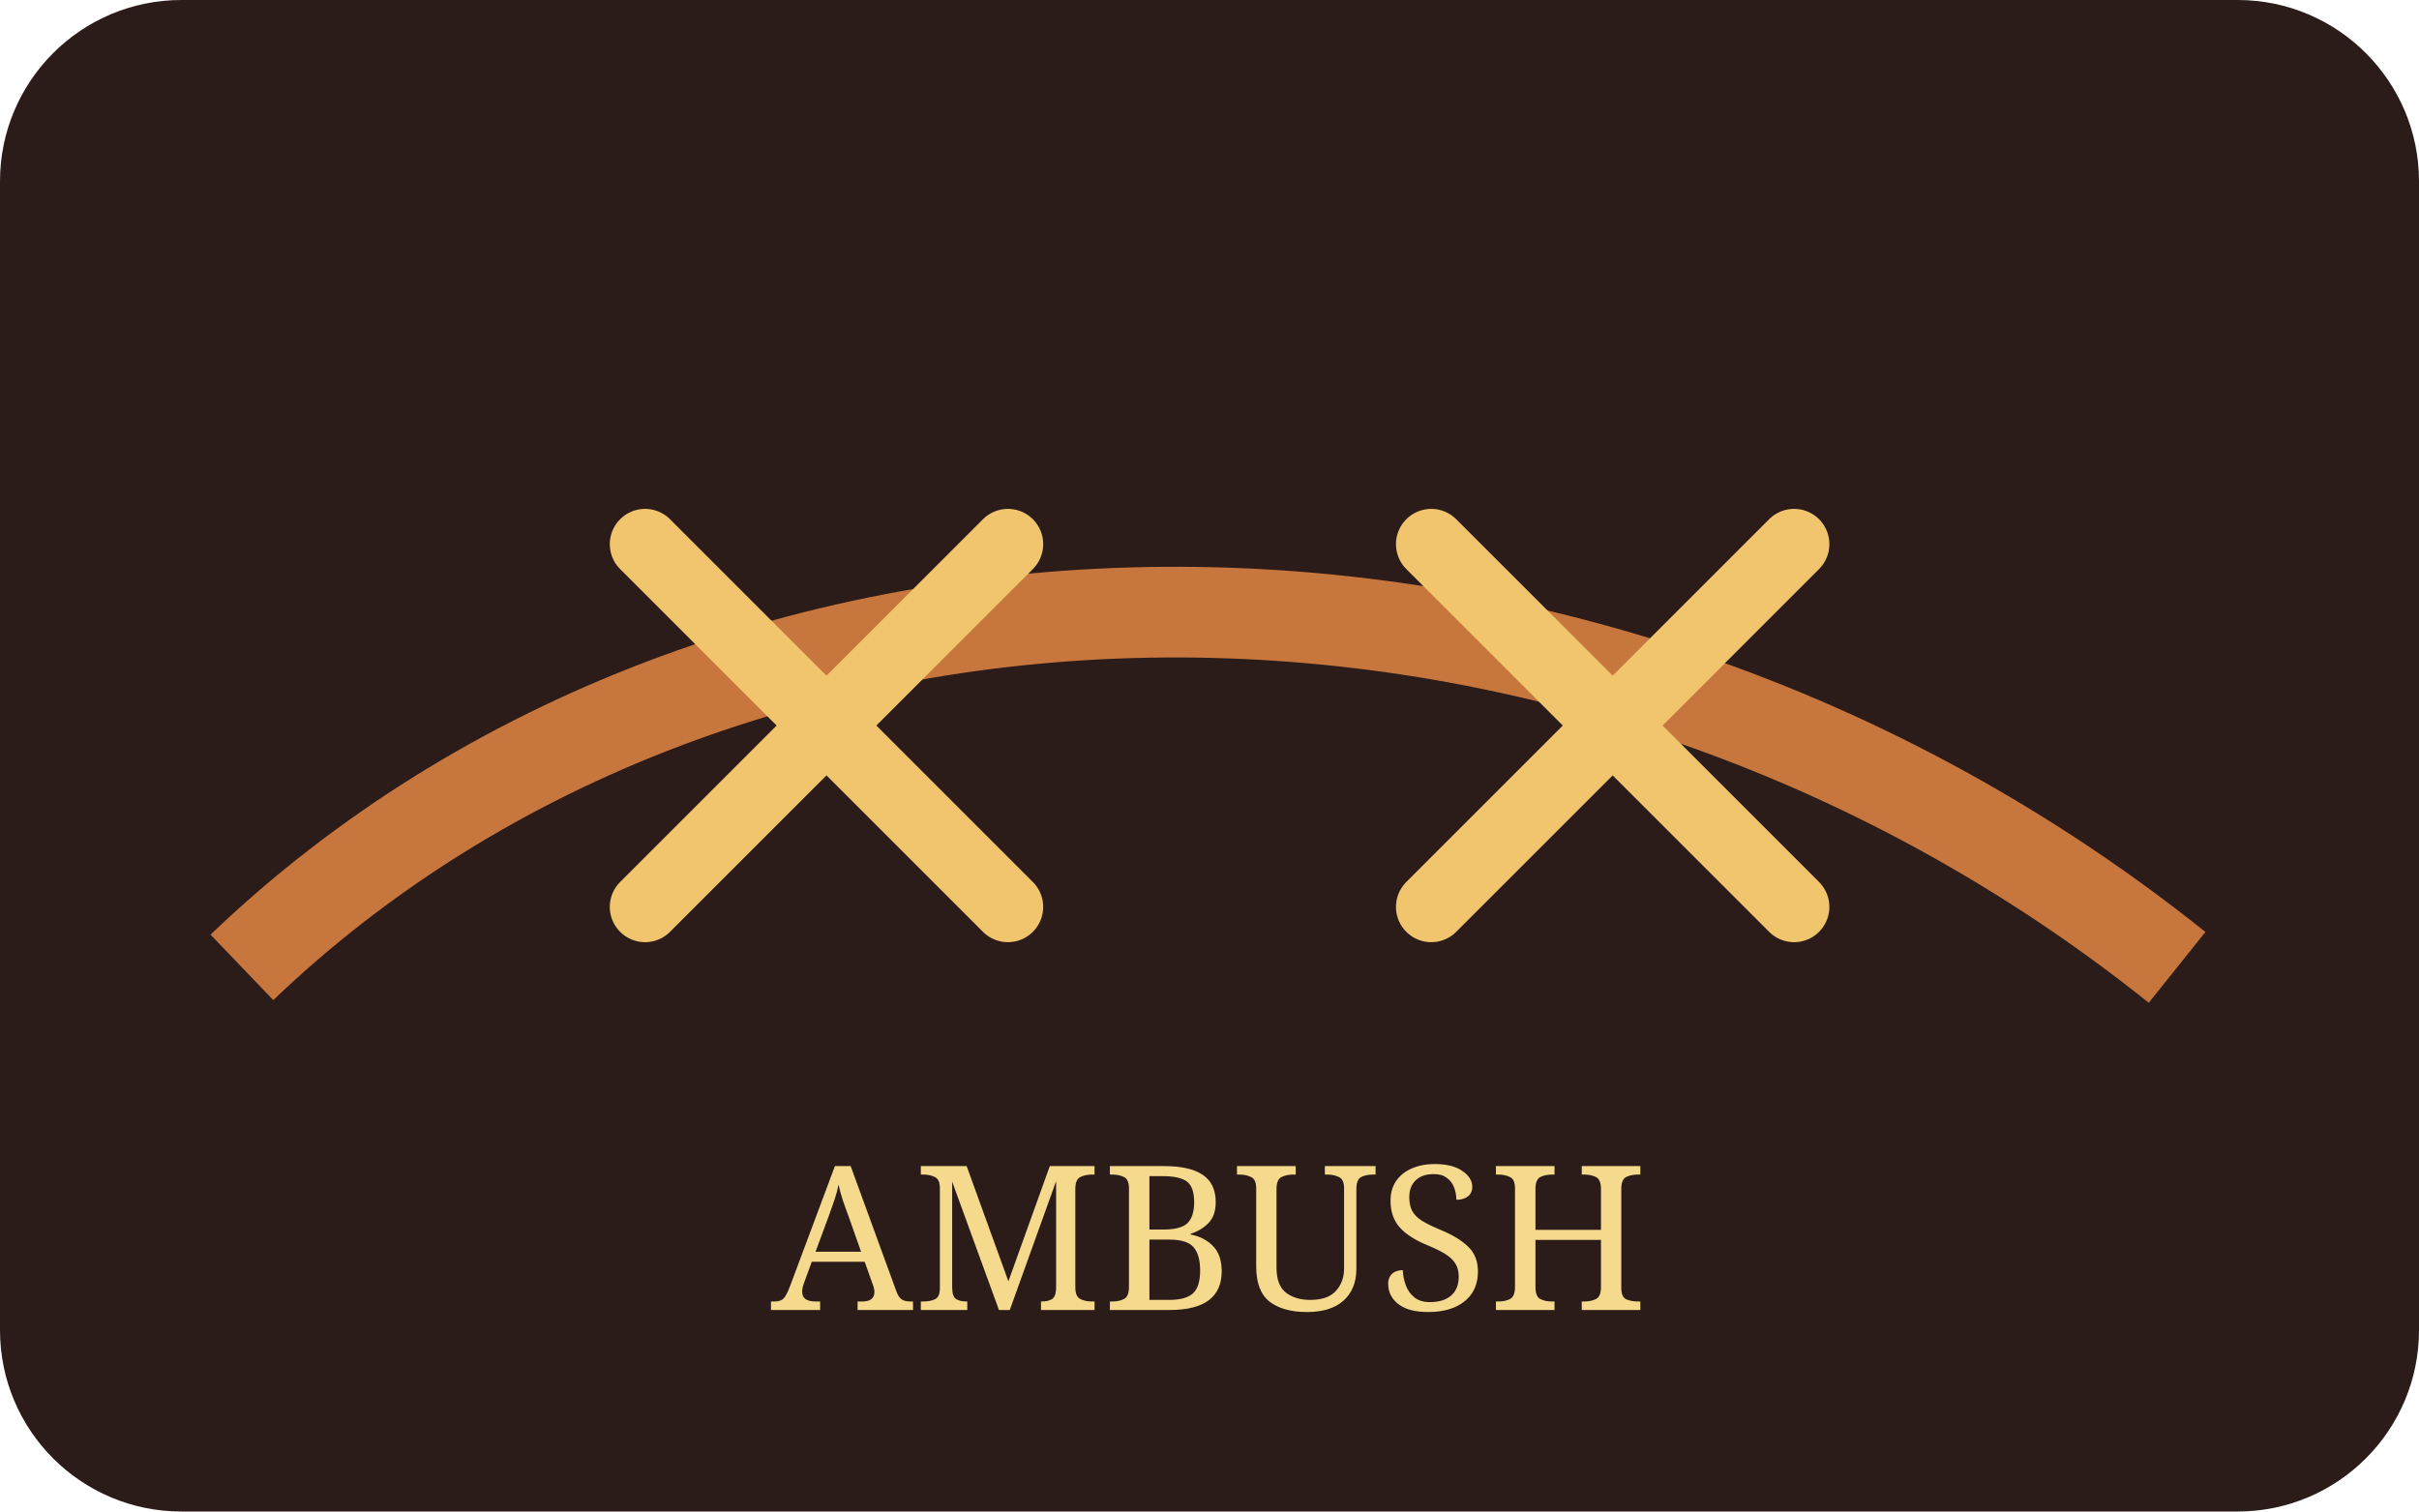
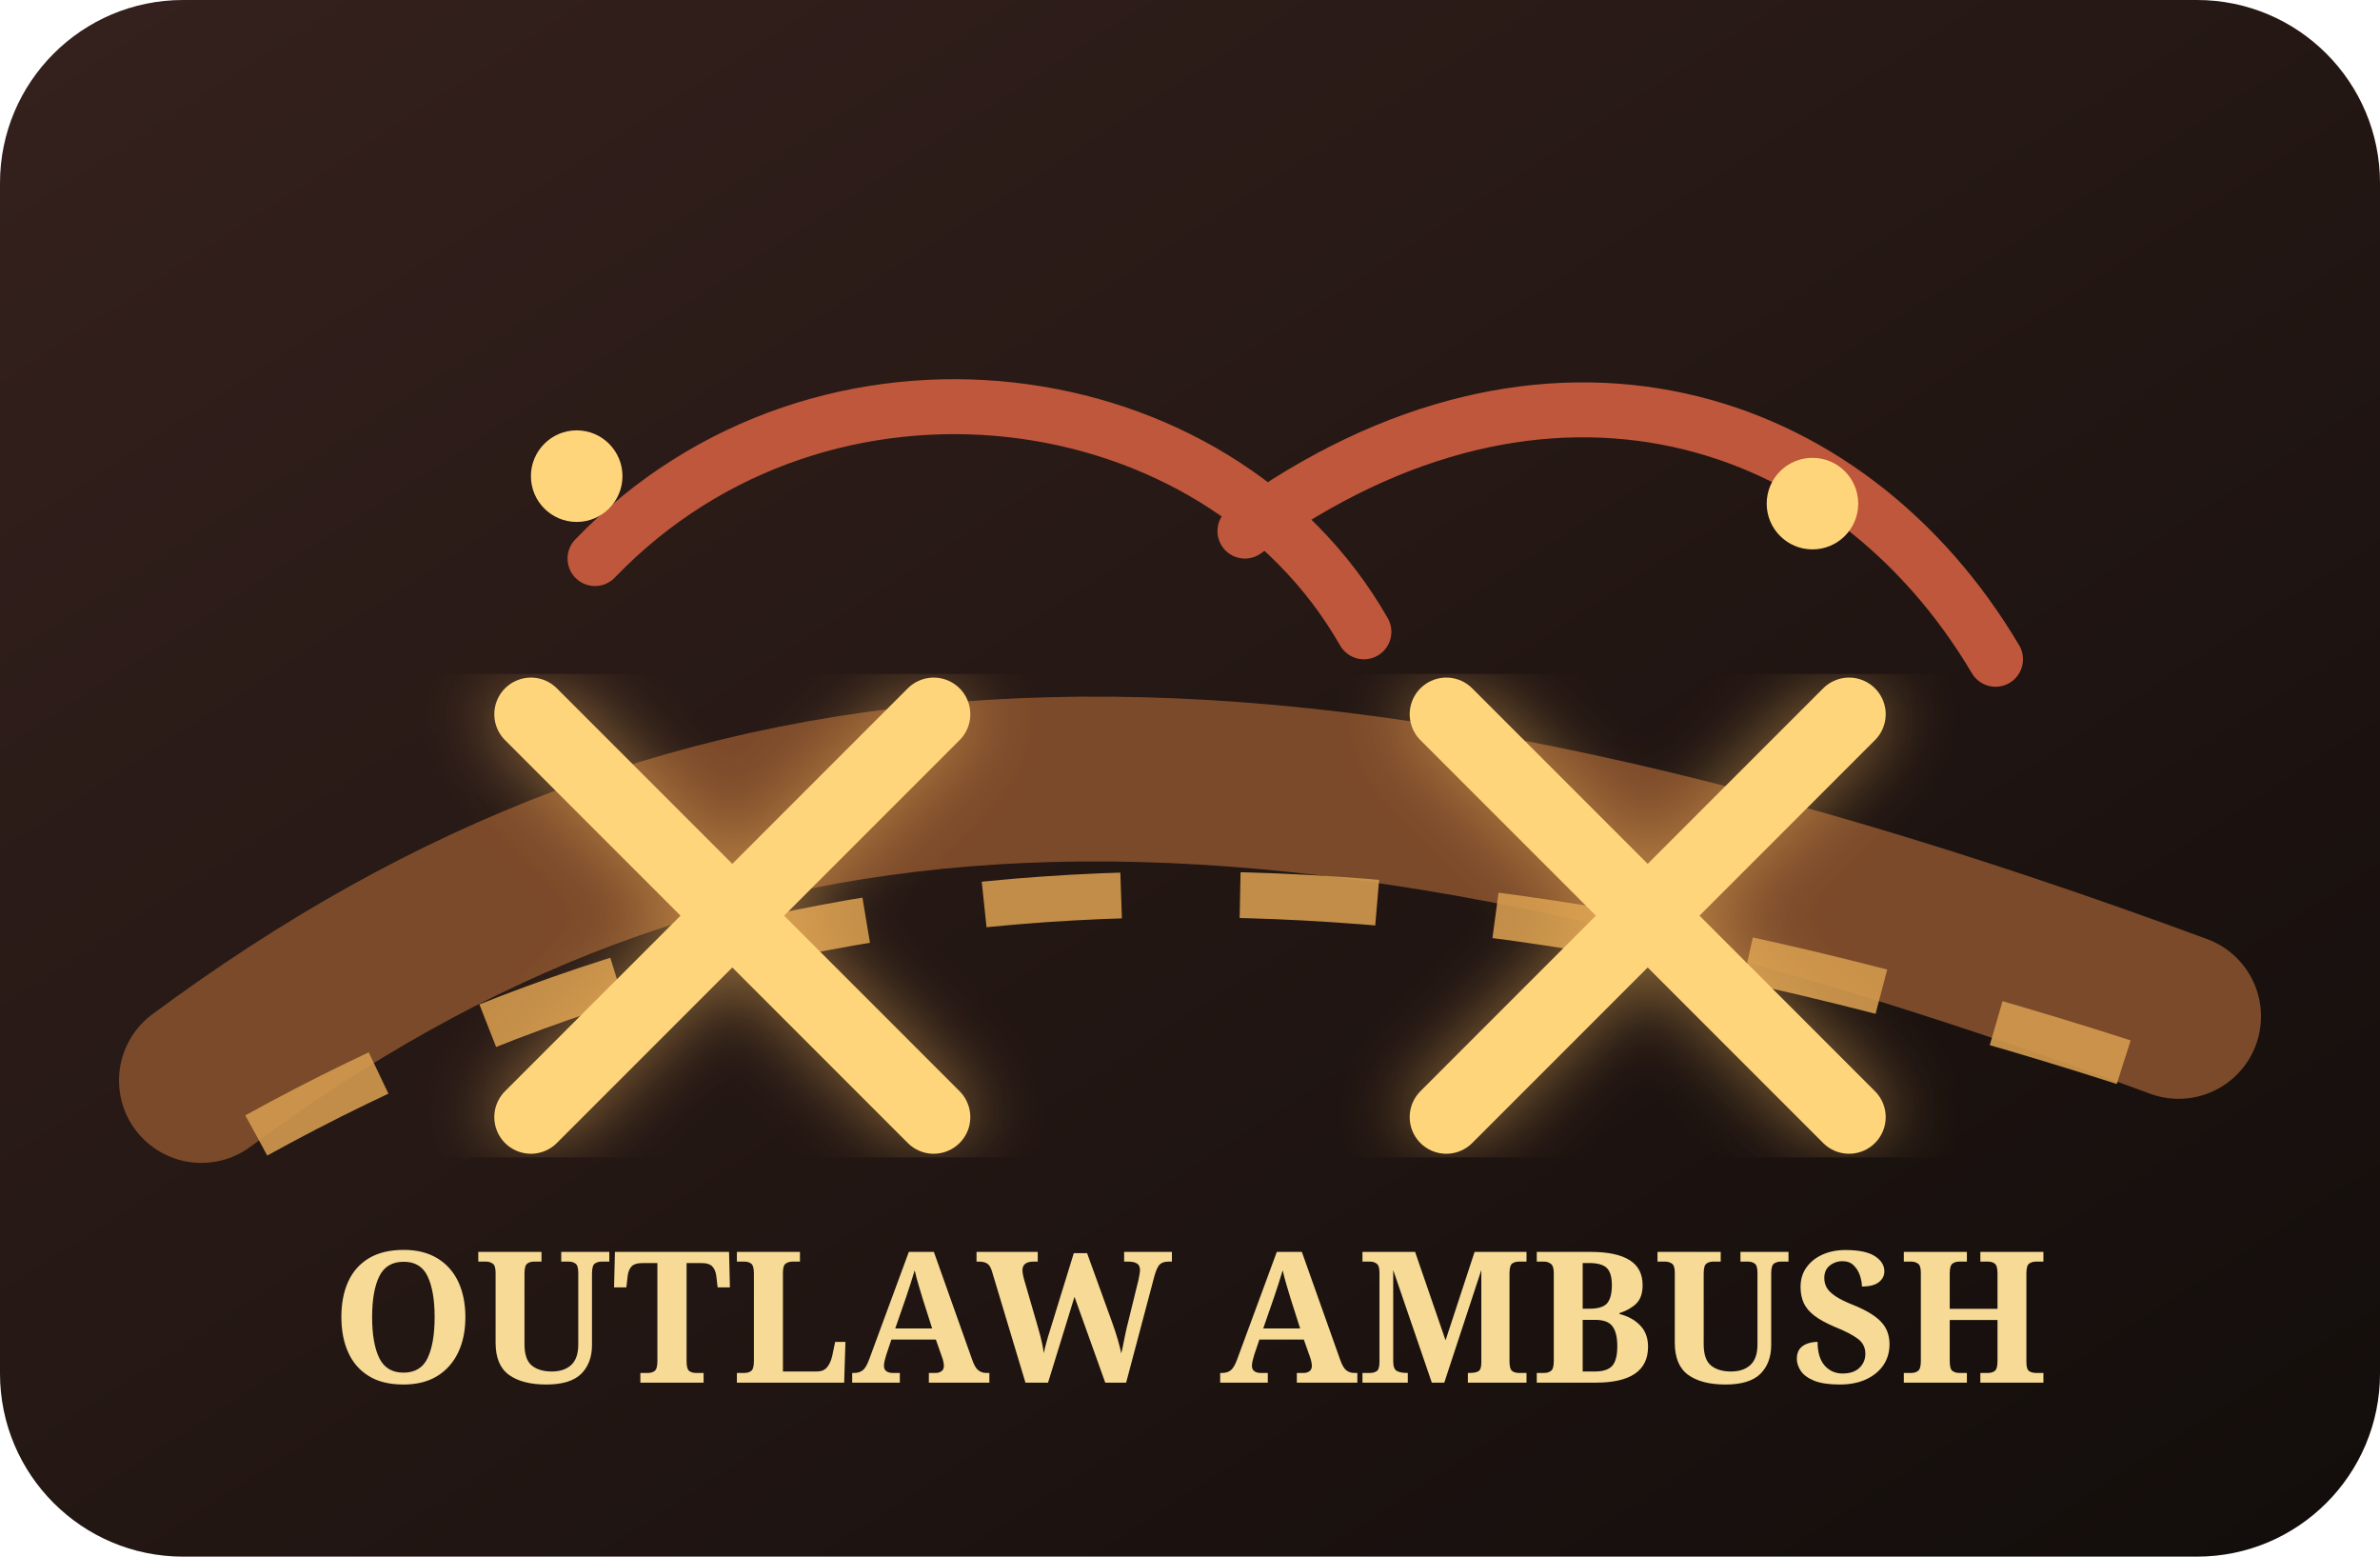
- <svg xmlns="http://www.w3.org/2000/svg" viewBox="0 0 240 150">
-   <rect width="240" height="150" rx="18" fill="#2b1b19" />
-   <path d="M24 96c48-46 132-48 192 0" fill="none" stroke="#c7763d" stroke-width="9" />
-   <path d="M64 54l36 36M100 54L64 90M142 54l36 36M178 54l-36 36" stroke="#f0c56e" stroke-width="7" stroke-linecap="round" />
-   <text x="120" y="130" text-anchor="middle" font-family="Georgia,serif" font-size="20" fill="#f5d98d">AMBUSH</text>
+ <svg xmlns="http://www.w3.org/2000/svg" viewBox="0 0 260 170">
+   <defs>
+     <linearGradient id="sky" y1="0" y2="1">
+       <stop offset="0" stop-color="#35211d" />
+       <stop offset="1" stop-color="#120d0b" />
+     </linearGradient>
+     <filter id="glow">
+       <feDropShadow dx="0" dy="0" stdDeviation="4" flood-color="#f0b35a" flood-opacity=".55" />
+     </filter>
+   </defs>
+   <rect width="260" height="170" rx="20" fill="url(#sky)" />
+   <path d="M22 118c54-40 113-45 216-7" fill="none" stroke="#7b4a2a" stroke-width="18" stroke-linecap="round" />
+   <path d="M28 124c58-32 120-35 204-8" fill="none" stroke="#d39a4e" stroke-width="5" stroke-dasharray="15 13" opacity=".9" />
+   <path d="M58 78l44 44M102 78l-44 44M158 78l44 44M202 78l-44 44" stroke="#ffd57b" stroke-width="8" stroke-linecap="round" filter="url(#glow)" />
+   <path d="M65 61c25-26 68-20 84 8M136 58c33-24 66-13 82 14" fill="none" stroke="#be573b" stroke-width="6" stroke-linecap="round" />
+   <circle cx="63" cy="52" r="5" fill="#ffd57b" />
+   <circle cx="198" cy="55" r="5" fill="#ffd57b" />
+   <text x="130" y="151" text-anchor="middle" font-family="Georgia,serif" font-size="20" font-weight="700" fill="#f6da95">OUTLAW AMBUSH</text>
</svg>
